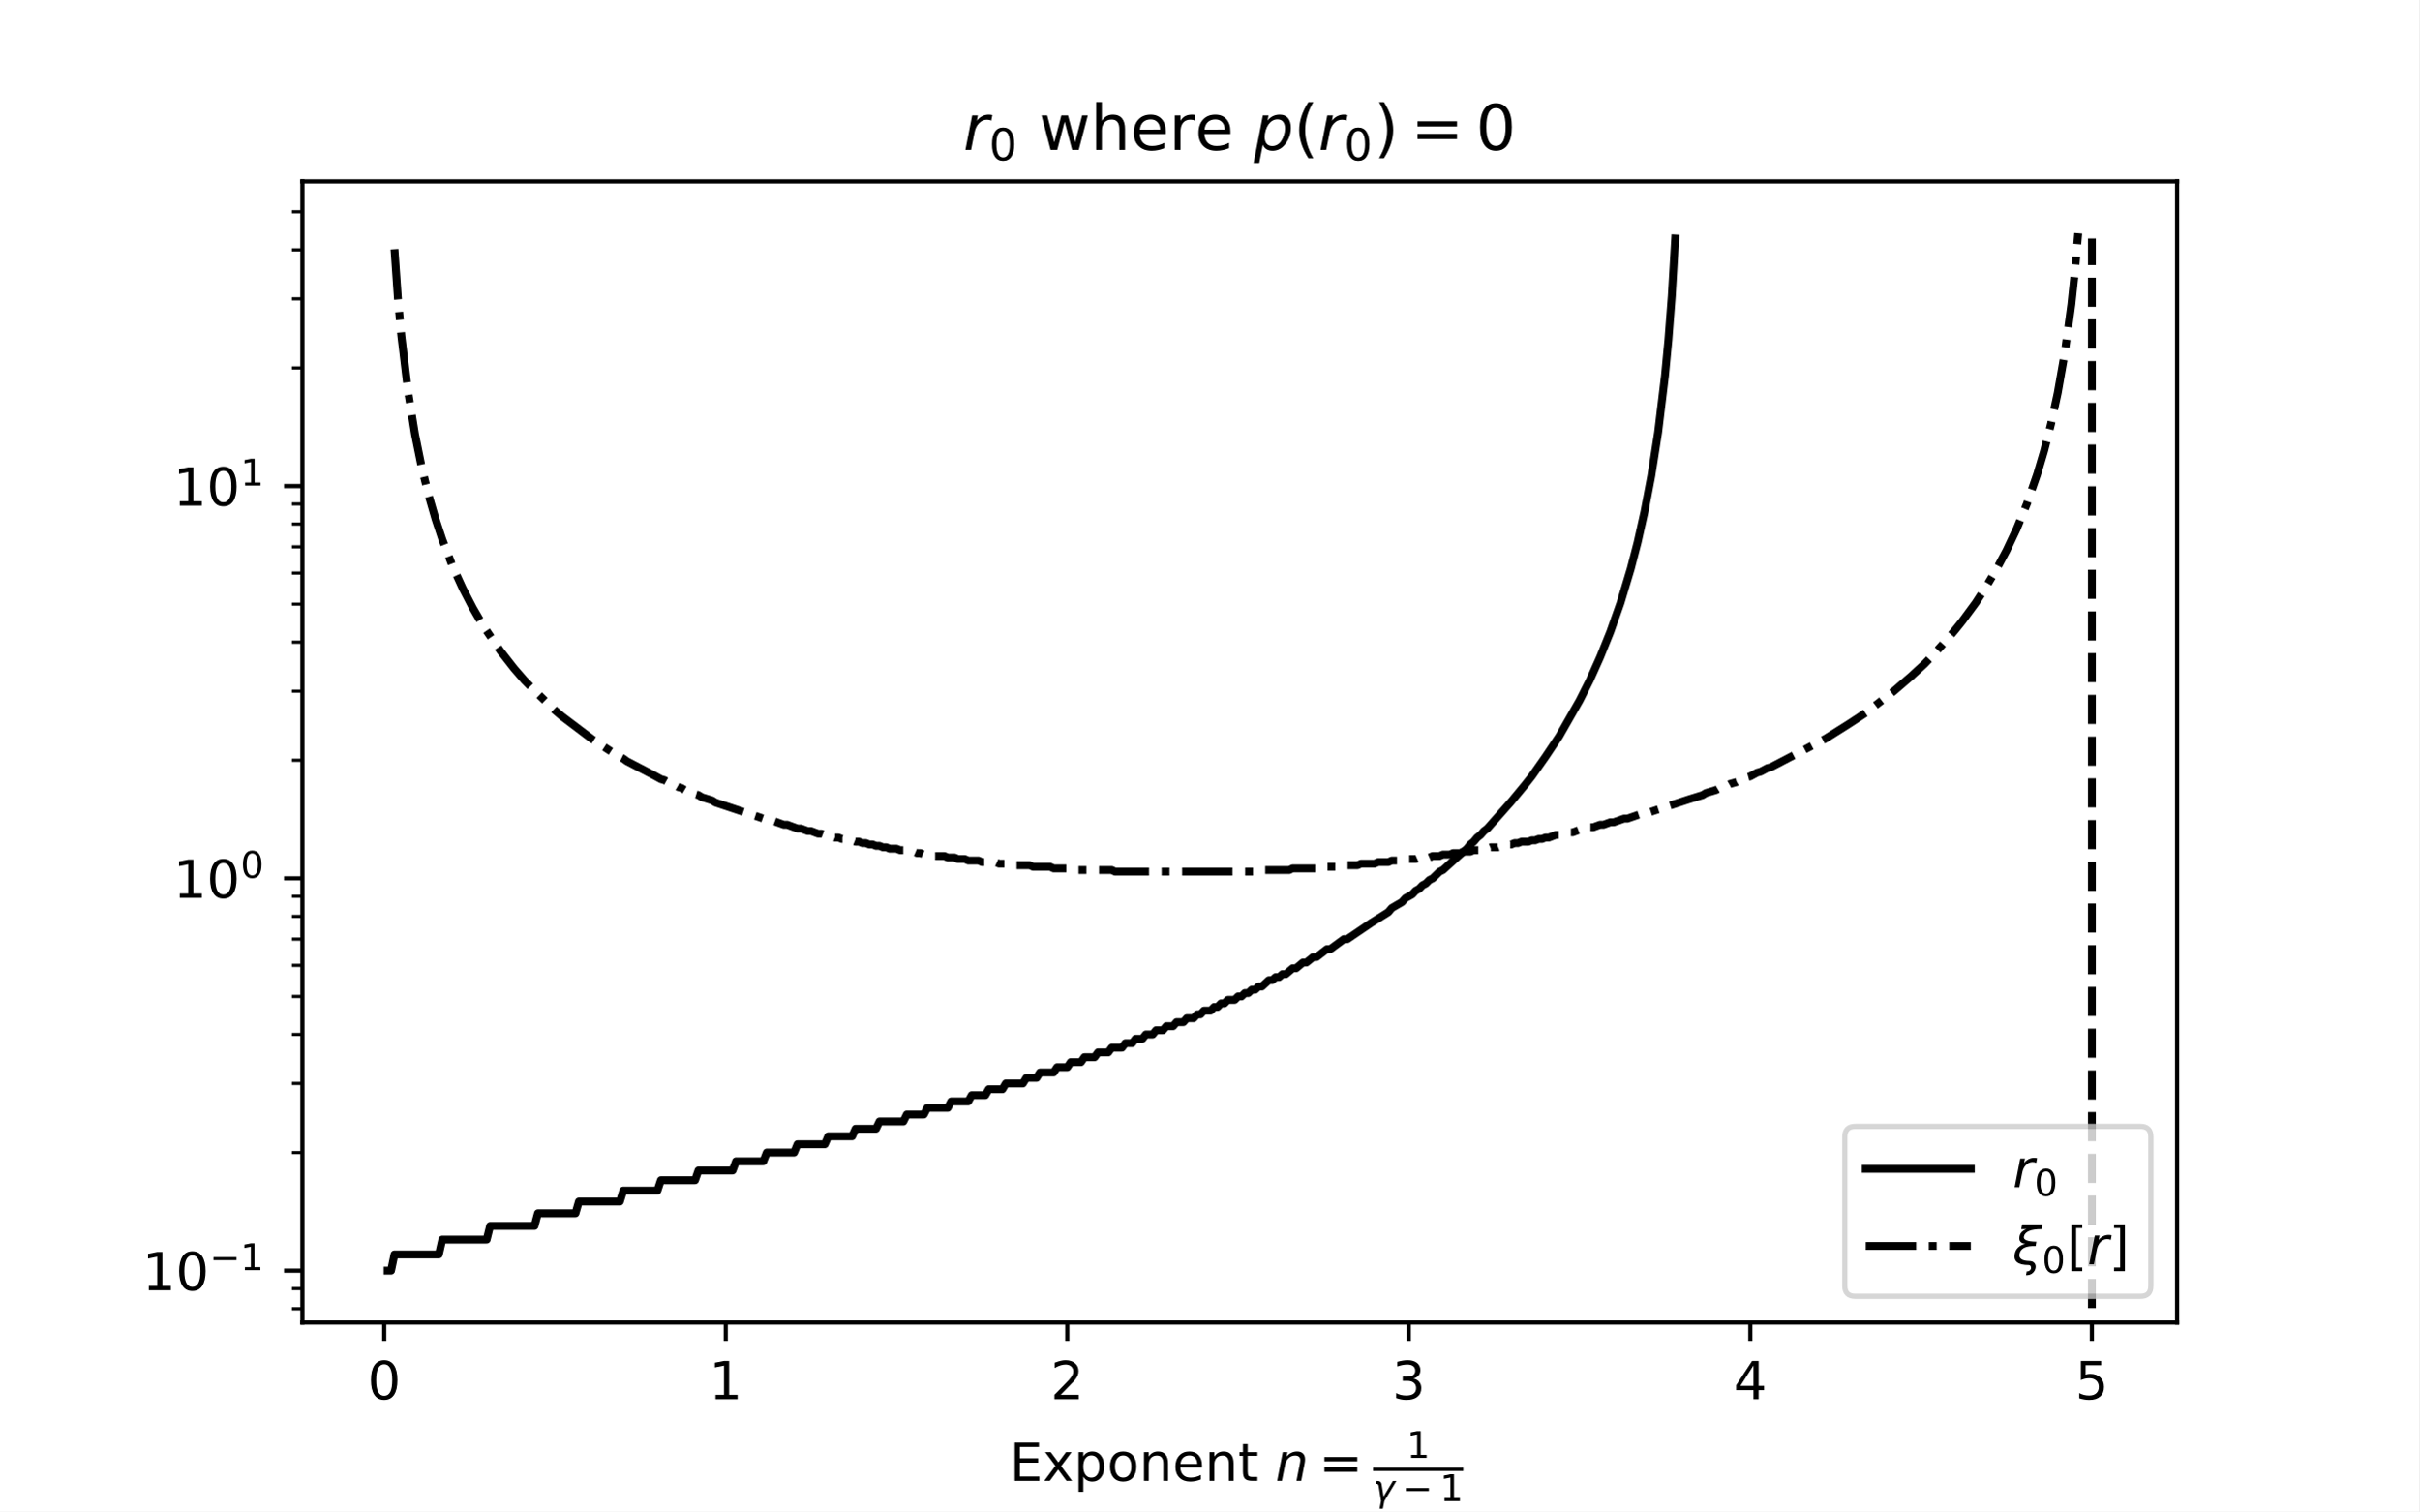
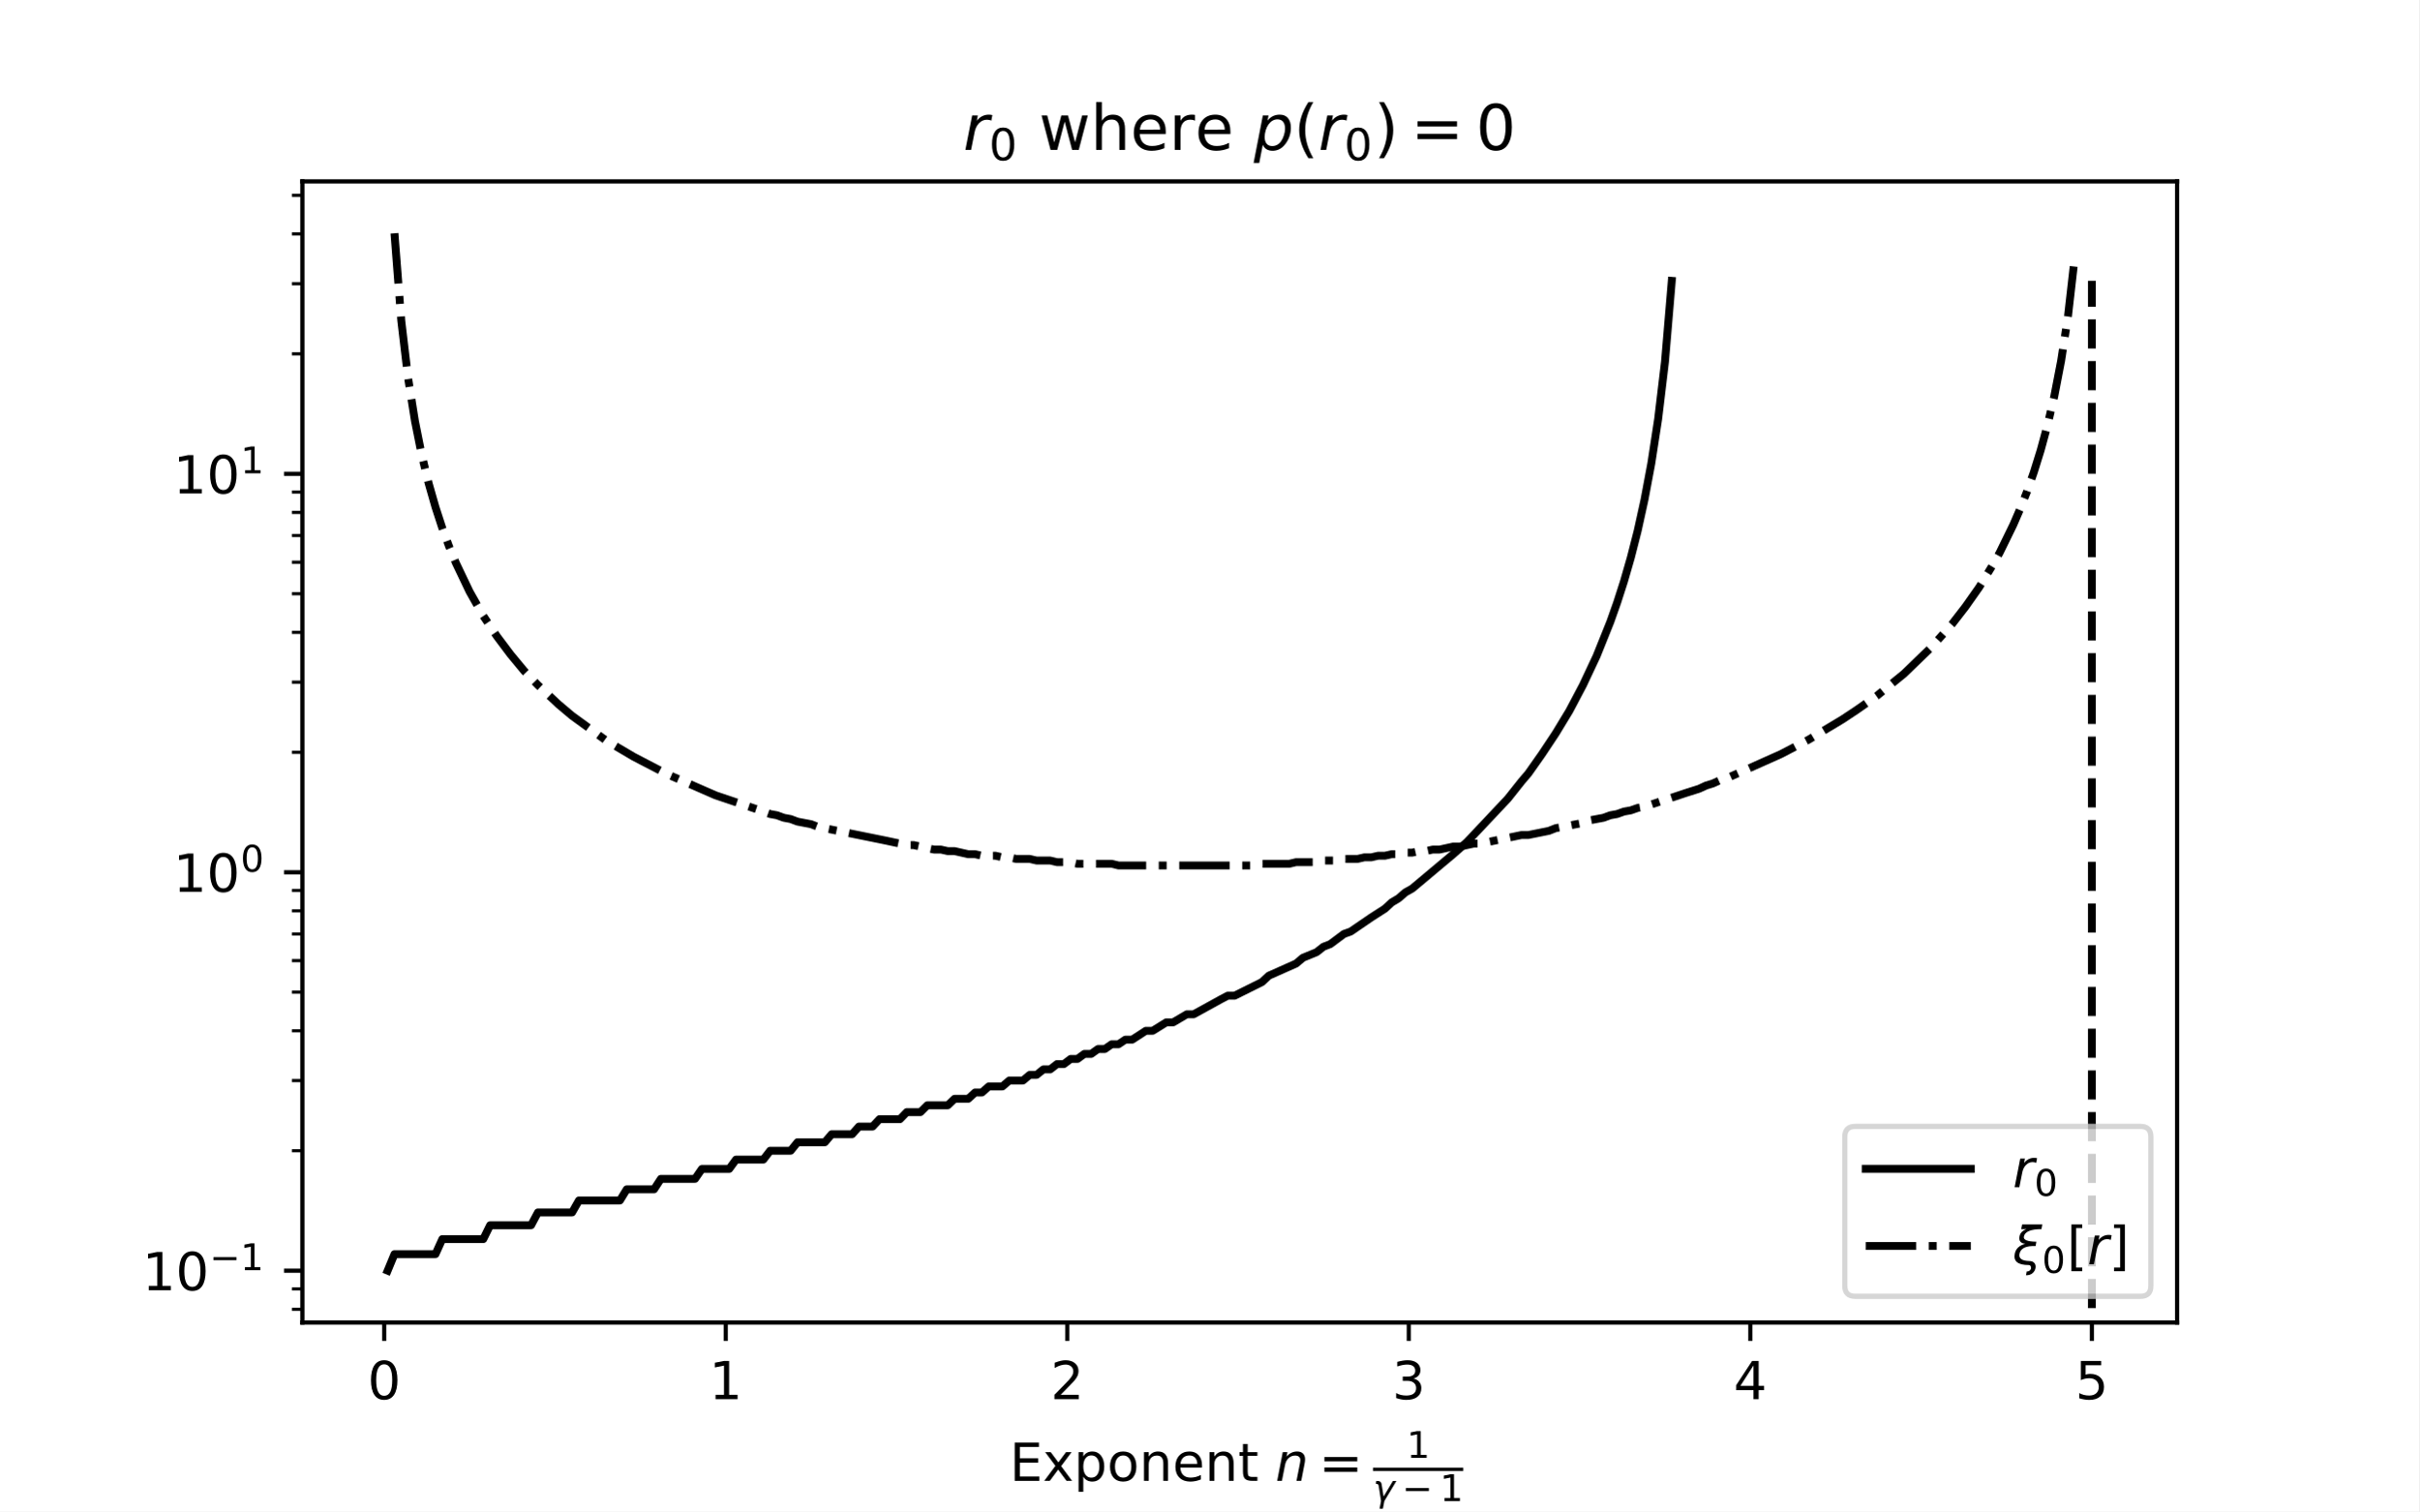
<svg xmlns="http://www.w3.org/2000/svg" xmlns:xlink="http://www.w3.org/1999/xlink" height="288pt" version="1.1" viewBox="0 0 460.8 288" width="460.8pt">
  <defs>
    <style type="text/css">*{stroke-linecap:butt;stroke-linejoin:round;}</style>
  </defs>
  <g id="figure_1">
    <g id="patch_1">
      <path d="M 0 288  L 460.8 288  L 460.8 0  L 0 0  z " style="fill:#ffffff;" />
    </g>
    <g id="axes_1">
      <g id="patch_2">
        <path d="M 57.6 252  L 414.72 252  L 414.72 34.56  L 57.6 34.56  z " style="fill:#ffffff;" />
      </g>
      <g id="matplotlib.axis_1">
        <g id="xtick_1">
          <g id="line2d_1">
            <defs>
-               <path d="M 0 0  L 0 3.5  " id="m51ac499d42" style="stroke:#000000;stroke-width:0.8;" />
+               <path d="M 0 0  L 0 3.5  " id="m068c77f879" style="stroke:#000000;stroke-width:0.8;" />
            </defs>
            <g>
-               <use style="stroke:#000000;stroke-width:0.8;" x="73.182" xlink:href="#m51ac499d42" y="252" />
+               <use style="stroke:#000000;stroke-width:0.8;" x="73.182" xlink:href="#m068c77f879" y="252" />
            </g>
          </g>
          <g id="text_1">
            <g transform="translate(70.00087 266.5984)scale(0.1 -0.1)">
              <defs>
                <path d="M 31.781 66.406  Q 24.172 66.406 20.328 58.906  Q 16.5 51.422 16.5 36.375  Q 16.5 21.391 20.328 13.891  Q 24.172 6.391 31.781 6.391  Q 39.453 6.391 43.281 13.891  Q 47.125 21.391 47.125 36.375  Q 47.125 51.422 43.281 58.906  Q 39.453 66.406 31.781 66.406  z M 31.781 74.219  Q 44.047 74.219 50.516 64.516  Q 56.984 54.828 56.984 36.375  Q 56.984 17.969 50.516 8.266  Q 44.047 -1.422 31.781 -1.422  Q 19.531 -1.422 13.062 8.266  Q 6.594 17.969 6.594 36.375  Q 6.594 54.828 13.062 64.516  Q 19.531 74.219 31.781 74.219  z " id="DejaVuSans-48" />
              </defs>
              <use xlink:href="#DejaVuSans-48" />
            </g>
          </g>
        </g>
        <g id="xtick_2">
          <g id="line2d_2">
            <g>
-               <use style="stroke:#000000;stroke-width:0.8;" x="138.243" xlink:href="#m51ac499d42" y="252" />
+               <use style="stroke:#000000;stroke-width:0.8;" x="138.243" xlink:href="#m068c77f879" y="252" />
            </g>
          </g>
          <g id="text_2">
            <g transform="translate(135.0619 266.5984)scale(0.1 -0.1)">
              <defs>
                <path d="M 12.406 8.297  L 28.516 8.297  L 28.516 63.922  L 10.984 60.406  L 10.984 69.391  L 28.422 72.906  L 38.281 72.906  L 38.281 8.297  L 54.391 8.297  L 54.391 0  L 12.406 0  z " id="DejaVuSans-49" />
              </defs>
              <use xlink:href="#DejaVuSans-49" />
            </g>
          </g>
        </g>
        <g id="xtick_3">
          <g id="line2d_3">
            <g>
-               <use style="stroke:#000000;stroke-width:0.8;" x="203.304" xlink:href="#m51ac499d42" y="252" />
+               <use style="stroke:#000000;stroke-width:0.8;" x="203.304" xlink:href="#m068c77f879" y="252" />
            </g>
          </g>
          <g id="text_3">
            <g transform="translate(200.1229 266.5984)scale(0.1 -0.1)">
              <defs>
                <path d="M 19.188 8.297  L 53.609 8.297  L 53.609 0  L 7.328 0  L 7.328 8.297  Q 12.938 14.109 22.625 23.891  Q 32.328 33.688 34.812 36.531  Q 39.547 41.844 41.422 45.531  Q 43.312 49.219 43.312 52.781  Q 43.312 58.594 39.234 62.25  Q 35.156 65.922 28.609 65.922  Q 23.969 65.922 18.812 64.312  Q 13.672 62.703 7.812 59.422  L 7.812 69.391  Q 13.766 71.781 18.938 73  Q 24.125 74.219 28.422 74.219  Q 39.75 74.219 46.484 68.547  Q 53.219 62.891 53.219 53.422  Q 53.219 48.922 51.531 44.891  Q 49.859 40.875 45.406 35.406  Q 44.188 33.984 37.641 27.219  Q 31.109 20.453 19.188 8.297  z " id="DejaVuSans-50" />
              </defs>
              <use xlink:href="#DejaVuSans-50" />
            </g>
          </g>
        </g>
        <g id="xtick_4">
          <g id="line2d_4">
            <g>
-               <use style="stroke:#000000;stroke-width:0.8;" x="268.365" xlink:href="#m51ac499d42" y="252" />
+               <use style="stroke:#000000;stroke-width:0.8;" x="268.365" xlink:href="#m068c77f879" y="252" />
            </g>
          </g>
          <g id="text_4">
            <g transform="translate(265.184 266.5984)scale(0.1 -0.1)">
              <defs>
                <path d="M 40.578 39.312  Q 47.656 37.797 51.625 33  Q 55.609 28.219 55.609 21.188  Q 55.609 10.406 48.188 4.484  Q 40.766 -1.422 27.094 -1.422  Q 22.516 -1.422 17.656 -0.516  Q 12.797 0.391 7.625 2.203  L 7.625 11.719  Q 11.719 9.328 16.594 8.109  Q 21.484 6.891 26.812 6.891  Q 36.078 6.891 40.938 10.547  Q 45.797 14.203 45.797 21.188  Q 45.797 27.641 41.281 31.266  Q 36.766 34.906 28.719 34.906  L 20.219 34.906  L 20.219 43.016  L 29.109 43.016  Q 36.375 43.016 40.234 45.922  Q 44.094 48.828 44.094 54.297  Q 44.094 59.906 40.109 62.906  Q 36.141 65.922 28.719 65.922  Q 24.656 65.922 20.016 65.031  Q 15.375 64.156 9.812 62.312  L 9.812 71.094  Q 15.438 72.656 20.344 73.438  Q 25.25 74.219 29.594 74.219  Q 40.828 74.219 47.359 69.109  Q 53.906 64.016 53.906 55.328  Q 53.906 49.266 50.438 45.094  Q 46.969 40.922 40.578 39.312  z " id="DejaVuSans-51" />
              </defs>
              <use xlink:href="#DejaVuSans-51" />
            </g>
          </g>
        </g>
        <g id="xtick_5">
          <g id="line2d_5">
            <g>
-               <use style="stroke:#000000;stroke-width:0.8;" x="333.426" xlink:href="#m51ac499d42" y="252" />
+               <use style="stroke:#000000;stroke-width:0.8;" x="333.426" xlink:href="#m068c77f879" y="252" />
            </g>
          </g>
          <g id="text_5">
            <g transform="translate(330.245 266.5984)scale(0.1 -0.1)">
              <defs>
                <path d="M 37.797 64.312  L 12.891 25.391  L 37.797 25.391  z M 35.203 72.906  L 47.609 72.906  L 47.609 25.391  L 58.016 25.391  L 58.016 17.188  L 47.609 17.188  L 47.609 0  L 37.797 0  L 37.797 17.188  L 4.891 17.188  L 4.891 26.703  z " id="DejaVuSans-52" />
              </defs>
              <use xlink:href="#DejaVuSans-52" />
            </g>
          </g>
        </g>
        <g id="xtick_6">
          <g id="line2d_6">
            <g>
-               <use style="stroke:#000000;stroke-width:0.8;" x="398.487" xlink:href="#m51ac499d42" y="252" />
+               <use style="stroke:#000000;stroke-width:0.8;" x="398.487" xlink:href="#m068c77f879" y="252" />
            </g>
          </g>
          <g id="text_6">
            <g transform="translate(395.306 266.5984)scale(0.1 -0.1)">
              <defs>
                <path d="M 10.797 72.906  L 49.516 72.906  L 49.516 64.594  L 19.828 64.594  L 19.828 46.734  Q 21.969 47.469 24.109 47.828  Q 26.266 48.188 28.422 48.188  Q 40.625 48.188 47.75 41.5  Q 54.891 34.812 54.891 23.391  Q 54.891 11.625 47.562 5.094  Q 40.234 -1.422 26.906 -1.422  Q 22.312 -1.422 17.547 -0.641  Q 12.797 0.141 7.719 1.703  L 7.719 11.625  Q 12.109 9.234 16.797 8.062  Q 21.484 6.891 26.703 6.891  Q 35.156 6.891 40.078 11.328  Q 45.016 15.766 45.016 23.391  Q 45.016 31 40.078 35.438  Q 35.156 39.891 26.703 39.891  Q 22.75 39.891 18.812 39.016  Q 14.891 38.141 10.797 36.281  z " id="DejaVuSans-53" />
              </defs>
              <use xlink:href="#DejaVuSans-53" />
            </g>
          </g>
        </g>
        <g id="text_7">
          <g transform="translate(192.31 282.1781)scale(0.1 -0.1)">
            <defs>
              <path d="M 9.812 72.906  L 55.906 72.906  L 55.906 64.594  L 19.672 64.594  L 19.672 43.016  L 54.391 43.016  L 54.391 34.719  L 19.672 34.719  L 19.672 8.297  L 56.781 8.297  L 56.781 0  L 9.812 0  z " id="DejaVuSans-69" />
              <path d="M 54.891 54.688  L 35.109 28.078  L 55.906 0  L 45.312 0  L 29.391 21.484  L 13.484 0  L 2.875 0  L 24.125 28.609  L 4.688 54.688  L 15.281 54.688  L 29.781 35.203  L 44.281 54.688  z " id="DejaVuSans-120" />
              <path d="M 18.109 8.203  L 18.109 -20.797  L 9.078 -20.797  L 9.078 54.688  L 18.109 54.688  L 18.109 46.391  Q 20.953 51.266 25.266 53.625  Q 29.594 56 35.594 56  Q 45.562 56 51.781 48.094  Q 58.016 40.188 58.016 27.297  Q 58.016 14.406 51.781 6.484  Q 45.562 -1.422 35.594 -1.422  Q 29.594 -1.422 25.266 0.953  Q 20.953 3.328 18.109 8.203  z M 48.688 27.297  Q 48.688 37.203 44.609 42.844  Q 40.531 48.484 33.406 48.484  Q 26.266 48.484 22.188 42.844  Q 18.109 37.203 18.109 27.297  Q 18.109 17.391 22.188 11.75  Q 26.266 6.109 33.406 6.109  Q 40.531 6.109 44.609 11.75  Q 48.688 17.391 48.688 27.297  z " id="DejaVuSans-112" />
              <path d="M 30.609 48.391  Q 23.391 48.391 19.188 42.75  Q 14.984 37.109 14.984 27.297  Q 14.984 17.484 19.156 11.844  Q 23.344 6.203 30.609 6.203  Q 37.797 6.203 41.984 11.859  Q 46.188 17.531 46.188 27.297  Q 46.188 37.016 41.984 42.703  Q 37.797 48.391 30.609 48.391  z M 30.609 56  Q 42.328 56 49.016 48.375  Q 55.719 40.766 55.719 27.297  Q 55.719 13.875 49.016 6.219  Q 42.328 -1.422 30.609 -1.422  Q 18.844 -1.422 12.172 6.219  Q 5.516 13.875 5.516 27.297  Q 5.516 40.766 12.172 48.375  Q 18.844 56 30.609 56  z " id="DejaVuSans-111" />
              <path d="M 54.891 33.016  L 54.891 0  L 45.906 0  L 45.906 32.719  Q 45.906 40.484 42.875 44.328  Q 39.844 48.188 33.797 48.188  Q 26.516 48.188 22.312 43.547  Q 18.109 38.922 18.109 30.906  L 18.109 0  L 9.078 0  L 9.078 54.688  L 18.109 54.688  L 18.109 46.188  Q 21.344 51.125 25.703 53.562  Q 30.078 56 35.797 56  Q 45.219 56 50.047 50.172  Q 54.891 44.344 54.891 33.016  z " id="DejaVuSans-110" />
              <path d="M 56.203 29.594  L 56.203 25.203  L 14.891 25.203  Q 15.484 15.922 20.484 11.062  Q 25.484 6.203 34.422 6.203  Q 39.594 6.203 44.453 7.469  Q 49.312 8.734 54.109 11.281  L 54.109 2.781  Q 49.266 0.734 44.188 -0.344  Q 39.109 -1.422 33.891 -1.422  Q 20.797 -1.422 13.156 6.188  Q 5.516 13.812 5.516 26.812  Q 5.516 40.234 12.766 48.109  Q 20.016 56 32.328 56  Q 43.359 56 49.781 48.891  Q 56.203 41.797 56.203 29.594  z M 47.219 32.234  Q 47.125 39.594 43.094 43.984  Q 39.062 48.391 32.422 48.391  Q 24.906 48.391 20.391 44.141  Q 15.875 39.891 15.188 32.172  z " id="DejaVuSans-101" />
              <path d="M 18.312 70.219  L 18.312 54.688  L 36.812 54.688  L 36.812 47.703  L 18.312 47.703  L 18.312 18.016  Q 18.312 11.328 20.141 9.422  Q 21.969 7.516 27.594 7.516  L 36.812 7.516  L 36.812 0  L 27.594 0  Q 17.188 0 13.234 3.875  Q 9.281 7.766 9.281 18.016  L 9.281 47.703  L 2.688 47.703  L 2.688 54.688  L 9.281 54.688  L 9.281 70.219  z " id="DejaVuSans-116" />
              <path id="DejaVuSans-32" />
              <path d="M 55.719 33.016  L 49.312 0  L 40.281 0  L 46.688 32.672  Q 47.125 34.969 47.359 36.719  Q 47.609 38.484 47.609 39.5  Q 47.609 43.609 45.016 45.891  Q 42.438 48.188 37.797 48.188  Q 30.562 48.188 25.344 43.375  Q 20.125 38.578 18.5 30.328  L 12.5 0  L 3.516 0  L 14.109 54.688  L 23.094 54.688  L 21.297 46.094  Q 25.047 50.828 30.312 53.406  Q 35.594 56 41.406 56  Q 48.641 56 52.609 52.094  Q 56.594 48.188 56.594 41.109  Q 56.594 39.359 56.375 37.359  Q 56.156 35.359 55.719 33.016  z " id="DejaVuSans-Oblique-110" />
              <path d="M 10.594 45.406  L 73.188 45.406  L 73.188 37.203  L 10.594 37.203  z M 10.594 25.484  L 73.188 25.484  L 73.188 17.188  L 10.594 17.188  z " id="DejaVuSans-61" />
              <path d="M 23.297 46.094  L 28.719 12.312  L 54 54.688  L 63.531 54.688  L 30.812 0  L 26.766 -20.797  L 17.781 -20.797  L 21.828 0  L 15.438 40.828  Q 14.453 46.969 9.812 46.969  L 7.422 46.969  L 8.891 54.688  L 12.312 54.688  Q 21.922 54.688 23.297 46.094  z " id="DejaVuSans-Oblique-947" />
              <path d="M 10.594 35.5  L 73.188 35.5  L 73.188 27.203  L 10.594 27.203  z " id="DejaVuSans-8722" />
            </defs>
            <use transform="translate(0 0.16875)" xlink:href="#DejaVuSans-69" />
            <use transform="translate(63.18359 0.16875)" xlink:href="#DejaVuSans-120" />
            <use transform="translate(122.3633 0.16875)" xlink:href="#DejaVuSans-112" />
            <use transform="translate(185.8398 0.16875)" xlink:href="#DejaVuSans-111" />
            <use transform="translate(247.0215 0.16875)" xlink:href="#DejaVuSans-110" />
            <use transform="translate(310.4004 0.16875)" xlink:href="#DejaVuSans-101" />
            <use transform="translate(371.9238 0.16875)" xlink:href="#DejaVuSans-110" />
            <use transform="translate(435.3027 0.16875)" xlink:href="#DejaVuSans-116" />
            <use transform="translate(474.5117 0.16875)" xlink:href="#DejaVuSans-32" />
            <use transform="translate(506.2988 0.16875)" xlink:href="#DejaVuSans-Oblique-110" />
            <use transform="translate(589.1602 0.16875)" xlink:href="#DejaVuSans-61" />
            <use transform="translate(756.4316 43.96563)scale(0.7)" xlink:href="#DejaVuSans-49" />
            <use transform="translate(692.4316 -38.31875)scale(0.7)" xlink:href="#DejaVuSans-Oblique-947" />
            <use transform="translate(747.4951 -38.31875)scale(0.7)" xlink:href="#DejaVuSans-8722" />
            <use transform="translate(819.7852 -38.31875)scale(0.7)" xlink:href="#DejaVuSans-49" />
            <path d="M 692.432 18.966  L 692.432 25.216  L 864.321 25.216  L 864.321 18.966  L 692.432 18.966  z " />
          </g>
        </g>
      </g>
      <g id="matplotlib.axis_2">
        <g id="ytick_1">
          <g id="line2d_7">
            <defs>
-               <path d="M 0 0  L -3.5 0  " id="m2c4967193f" style="stroke:#000000;stroke-width:0.8;" />
+               <path d="M 0 0  L -3.5 0  " id="mdf88b117e2" style="stroke:#000000;stroke-width:0.8;" />
            </defs>
            <g>
-               <use style="stroke:#000000;stroke-width:0.8;" x="57.6" xlink:href="#m2c4967193f" y="242.116" />
+               <use style="stroke:#000000;stroke-width:0.8;" x="57.6" xlink:href="#mdf88b117e2" y="242.116" />
            </g>
          </g>
          <g id="text_8">
            <g transform="translate(27.1 245.9156)scale(0.1 -0.1)">
              <use transform="translate(0 0.684375)" xlink:href="#DejaVuSans-49" />
              <use transform="translate(63.62305 0.684375)" xlink:href="#DejaVuSans-48" />
              <use transform="translate(128.2031 38.96563)scale(0.7)" xlink:href="#DejaVuSans-8722" />
              <use transform="translate(186.8555 38.96563)scale(0.7)" xlink:href="#DejaVuSans-49" />
            </g>
          </g>
        </g>
        <g id="ytick_2">
          <g id="line2d_8">
            <g>
-               <use style="stroke:#000000;stroke-width:0.8;" x="57.6" xlink:href="#m2c4967193f" y="167.36" />
+               <use style="stroke:#000000;stroke-width:0.8;" x="57.6" xlink:href="#mdf88b117e2" y="166.196" />
            </g>
          </g>
          <g id="text_9">
-             <g transform="translate(33 171.1597)scale(0.1 -0.1)">
+             <g transform="translate(33 169.9952)scale(0.1 -0.1)">
              <use transform="translate(0 0.765625)" xlink:href="#DejaVuSans-49" />
              <use transform="translate(63.62305 0.765625)" xlink:href="#DejaVuSans-48" />
              <use transform="translate(128.2031 39.04688)scale(0.7)" xlink:href="#DejaVuSans-48" />
            </g>
          </g>
        </g>
        <g id="ytick_3">
          <g id="line2d_9">
            <g>
-               <use style="stroke:#000000;stroke-width:0.8;" x="57.6" xlink:href="#m2c4967193f" y="92.605" />
+               <use style="stroke:#000000;stroke-width:0.8;" x="57.6" xlink:href="#mdf88b117e2" y="90.276" />
            </g>
          </g>
          <g id="text_10">
-             <g transform="translate(33 96.40373)scale(0.1 -0.1)">
+             <g transform="translate(33 94.07488)scale(0.1 -0.1)">
              <use transform="translate(0 0.684375)" xlink:href="#DejaVuSans-49" />
              <use transform="translate(63.62305 0.684375)" xlink:href="#DejaVuSans-48" />
              <use transform="translate(128.2031 38.96563)scale(0.7)" xlink:href="#DejaVuSans-49" />
            </g>
          </g>
        </g>
        <g id="ytick_4">
          <g id="line2d_10">
            <defs>
-               <path d="M 0 0  L -2 0  " id="mad44cad970" style="stroke:#000000;stroke-width:0.6;" />
+               <path d="M 0 0  L -2 0  " id="mcb68d85b87" style="stroke:#000000;stroke-width:0.6;" />
            </defs>
            <g>
-               <use style="stroke:#000000;stroke-width:0.6;" x="57.6" xlink:href="#mad44cad970" y="249.361" />
+               <use style="stroke:#000000;stroke-width:0.6;" x="57.6" xlink:href="#mcb68d85b87" y="249.474" />
            </g>
          </g>
        </g>
        <g id="ytick_5">
          <g id="line2d_11">
            <g>
-               <use style="stroke:#000000;stroke-width:0.6;" x="57.6" xlink:href="#mad44cad970" y="245.537" />
+               <use style="stroke:#000000;stroke-width:0.6;" x="57.6" xlink:href="#mcb68d85b87" y="245.59" />
            </g>
          </g>
        </g>
        <g id="ytick_6">
          <g id="line2d_12">
            <g>
-               <use style="stroke:#000000;stroke-width:0.6;" x="57.6" xlink:href="#mad44cad970" y="219.613" />
+               <use style="stroke:#000000;stroke-width:0.6;" x="57.6" xlink:href="#mcb68d85b87" y="219.262" />
            </g>
          </g>
        </g>
        <g id="ytick_7">
          <g id="line2d_13">
            <g>
-               <use style="stroke:#000000;stroke-width:0.6;" x="57.6" xlink:href="#mad44cad970" y="206.449" />
+               <use style="stroke:#000000;stroke-width:0.6;" x="57.6" xlink:href="#mcb68d85b87" y="205.893" />
            </g>
          </g>
        </g>
        <g id="ytick_8">
          <g id="line2d_14">
            <g>
-               <use style="stroke:#000000;stroke-width:0.6;" x="57.6" xlink:href="#mad44cad970" y="197.109" />
+               <use style="stroke:#000000;stroke-width:0.6;" x="57.6" xlink:href="#mcb68d85b87" y="196.408" />
            </g>
          </g>
        </g>
        <g id="ytick_9">
          <g id="line2d_15">
            <g>
-               <use style="stroke:#000000;stroke-width:0.6;" x="57.6" xlink:href="#mad44cad970" y="189.864" />
+               <use style="stroke:#000000;stroke-width:0.6;" x="57.6" xlink:href="#mcb68d85b87" y="189.05" />
            </g>
          </g>
        </g>
        <g id="ytick_10">
          <g id="line2d_16">
            <g>
-               <use style="stroke:#000000;stroke-width:0.6;" x="57.6" xlink:href="#mad44cad970" y="183.945" />
+               <use style="stroke:#000000;stroke-width:0.6;" x="57.6" xlink:href="#mcb68d85b87" y="183.039" />
            </g>
          </g>
        </g>
        <g id="ytick_11">
          <g id="line2d_17">
            <g>
-               <use style="stroke:#000000;stroke-width:0.6;" x="57.6" xlink:href="#mad44cad970" y="178.94" />
+               <use style="stroke:#000000;stroke-width:0.6;" x="57.6" xlink:href="#mcb68d85b87" y="177.956" />
            </g>
          </g>
        </g>
        <g id="ytick_12">
          <g id="line2d_18">
            <g>
-               <use style="stroke:#000000;stroke-width:0.6;" x="57.6" xlink:href="#mad44cad970" y="174.605" />
+               <use style="stroke:#000000;stroke-width:0.6;" x="57.6" xlink:href="#mcb68d85b87" y="173.553" />
            </g>
          </g>
        </g>
        <g id="ytick_13">
          <g id="line2d_19">
            <g>
-               <use style="stroke:#000000;stroke-width:0.6;" x="57.6" xlink:href="#mad44cad970" y="170.781" />
+               <use style="stroke:#000000;stroke-width:0.6;" x="57.6" xlink:href="#mcb68d85b87" y="169.67" />
            </g>
          </g>
        </g>
        <g id="ytick_14">
          <g id="line2d_20">
            <g>
-               <use style="stroke:#000000;stroke-width:0.6;" x="57.6" xlink:href="#mad44cad970" y="144.857" />
+               <use style="stroke:#000000;stroke-width:0.6;" x="57.6" xlink:href="#mcb68d85b87" y="143.342" />
            </g>
          </g>
        </g>
        <g id="ytick_15">
          <g id="line2d_21">
            <g>
-               <use style="stroke:#000000;stroke-width:0.6;" x="57.6" xlink:href="#mad44cad970" y="131.693" />
+               <use style="stroke:#000000;stroke-width:0.6;" x="57.6" xlink:href="#mcb68d85b87" y="129.973" />
            </g>
          </g>
        </g>
        <g id="ytick_16">
          <g id="line2d_22">
            <g>
-               <use style="stroke:#000000;stroke-width:0.6;" x="57.6" xlink:href="#mad44cad970" y="122.353" />
+               <use style="stroke:#000000;stroke-width:0.6;" x="57.6" xlink:href="#mcb68d85b87" y="120.487" />
            </g>
          </g>
        </g>
        <g id="ytick_17">
          <g id="line2d_23">
            <g>
-               <use style="stroke:#000000;stroke-width:0.6;" x="57.6" xlink:href="#mad44cad970" y="115.108" />
+               <use style="stroke:#000000;stroke-width:0.6;" x="57.6" xlink:href="#mcb68d85b87" y="113.13" />
            </g>
          </g>
        </g>
        <g id="ytick_18">
          <g id="line2d_24">
            <g>
-               <use style="stroke:#000000;stroke-width:0.6;" x="57.6" xlink:href="#mad44cad970" y="109.189" />
+               <use style="stroke:#000000;stroke-width:0.6;" x="57.6" xlink:href="#mcb68d85b87" y="107.118" />
            </g>
          </g>
        </g>
        <g id="ytick_19">
          <g id="line2d_25">
            <g>
-               <use style="stroke:#000000;stroke-width:0.6;" x="57.6" xlink:href="#mad44cad970" y="104.184" />
+               <use style="stroke:#000000;stroke-width:0.6;" x="57.6" xlink:href="#mcb68d85b87" y="102.036" />
            </g>
          </g>
        </g>
        <g id="ytick_20">
          <g id="line2d_26">
            <g>
-               <use style="stroke:#000000;stroke-width:0.6;" x="57.6" xlink:href="#mad44cad970" y="99.849" />
+               <use style="stroke:#000000;stroke-width:0.6;" x="57.6" xlink:href="#mcb68d85b87" y="97.633" />
            </g>
          </g>
        </g>
        <g id="ytick_21">
          <g id="line2d_27">
            <g>
-               <use style="stroke:#000000;stroke-width:0.6;" x="57.6" xlink:href="#mad44cad970" y="96.025" />
+               <use style="stroke:#000000;stroke-width:0.6;" x="57.6" xlink:href="#mcb68d85b87" y="93.75" />
            </g>
          </g>
        </g>
        <g id="ytick_22">
          <g id="line2d_28">
            <g>
-               <use style="stroke:#000000;stroke-width:0.6;" x="57.6" xlink:href="#mad44cad970" y="70.101" />
+               <use style="stroke:#000000;stroke-width:0.6;" x="57.6" xlink:href="#mcb68d85b87" y="67.421" />
            </g>
          </g>
        </g>
        <g id="ytick_23">
          <g id="line2d_29">
            <g>
-               <use style="stroke:#000000;stroke-width:0.6;" x="57.6" xlink:href="#mad44cad970" y="56.937" />
+               <use style="stroke:#000000;stroke-width:0.6;" x="57.6" xlink:href="#mcb68d85b87" y="54.052" />
            </g>
          </g>
        </g>
        <g id="ytick_24">
          <g id="line2d_30">
            <g>
-               <use style="stroke:#000000;stroke-width:0.6;" x="57.6" xlink:href="#mad44cad970" y="47.597" />
+               <use style="stroke:#000000;stroke-width:0.6;" x="57.6" xlink:href="#mcb68d85b87" y="44.567" />
            </g>
          </g>
        </g>
        <g id="ytick_25">
          <g id="line2d_31">
            <g>
-               <use style="stroke:#000000;stroke-width:0.6;" x="57.6" xlink:href="#mad44cad970" y="40.352" />
+               <use style="stroke:#000000;stroke-width:0.6;" x="57.6" xlink:href="#mcb68d85b87" y="37.21" />
            </g>
          </g>
        </g>
      </g>
      <g id="LineCollection_1">
-         <path clip-path="url(#p8090b22079)" d="M 398.487 289  L 398.487 45.438  " style="fill:none;stroke:#000000;stroke-dasharray:5.55,2.4;stroke-dashoffset:0;stroke-width:1.5;" />
+         <path clip-path="url(#p7d3e51b15d)" d="M 398.487 289  L 398.487 53.507  " style="fill:none;stroke:#000000;stroke-dasharray:5.55,2.4;stroke-dashoffset:0;stroke-width:1.5;" />
      </g>
      <g id="line2d_32">
-         <path clip-path="url(#p8090b22079)" d="M 73.833 242.116  L 74.483 242.116  L 75.134 239.022  L 83.592 239.022  L 84.242 236.197  L 92.7 236.197  L 93.351 233.598  L 101.809 233.598  L 102.46 231.192  L 109.616 231.192  L 110.267 228.952  L 118.074 228.952  L 118.725 226.857  L 125.231 226.857  L 125.882 224.889  L 132.388 224.889  L 133.038 223.033  L 139.544 223.033  L 140.195 221.278  L 145.4 221.278  L 146.05 219.613  L 151.255 219.613  L 151.906 218.029  L 157.111 218.029  L 157.761 216.518  L 162.316 216.518  L 162.966 215.075  L 166.87 215.075  L 167.521 213.693  L 172.075 213.693  L 172.725 212.368  L 175.979 212.368  L 176.629 211.095  L 180.533 211.095  L 181.183 209.869  L 184.436 209.869  L 185.087 208.689  L 187.69 208.689  L 188.34 207.549  L 190.943 207.549  L 191.593 206.449  L 194.846 206.449  L 195.497 205.384  L 197.449 205.384  L 198.099 204.353  L 200.702 204.353  L 201.352 203.354  L 203.304 203.354  L 203.955 202.385  L 205.907 202.385  L 206.557 201.444  L 208.509 201.444  L 209.16 200.529  L 211.112 200.529  L 211.762 199.64  L 213.714 199.64  L 214.365 198.774  L 215.666 198.774  L 216.316 197.931  L 217.618 197.931  L 218.268 197.109  L 219.569 197.109  L 220.22 196.307  L 221.521 196.307  L 222.172 195.525  L 223.473 195.525  L 224.124 194.761  L 225.425 194.761  L 226.076 194.014  L 227.377 194.014  L 228.027 193.285  L 228.678 193.285  L 229.329 192.571  L 230.63 192.571  L 231.28 191.873  L 231.931 191.873  L 232.582 191.19  L 233.232 191.19  L 233.883 190.52  L 235.184 190.52  L 235.835 189.864  L 236.485 189.864  L 237.136 189.221  L 237.787 189.221  L 238.437 188.591  L 239.088 188.591  L 239.738 187.972  L 240.389 187.972  L 241.69 186.77  L 242.341 186.77  L 242.991 186.185  L 243.642 186.185  L 244.293 185.61  L 244.943 185.61  L 246.244 184.491  L 246.895 184.491  L 248.196 183.408  L 248.847 183.408  L 250.148 182.361  L 250.799 182.361  L 252.751 180.851  L 253.401 180.851  L 256.004 178.94  L 256.654 178.94  L 261.208 175.846  L 264.462 173.803  L 265.112 173.021  L 267.064 171.882  L 267.715 171.144  L 269.016 170.422  L 269.666 169.717  L 270.317 169.369  L 270.968 168.686  L 271.618 168.349  L 272.269 167.687  L 272.919 167.36  L 274.221 166.087  L 274.871 165.776  L 278.124 162.823  L 279.426 161.713  L 280.076 160.905  L 280.727 160.377  L 281.377 159.6  L 282.028 159.093  L 282.679 158.347  L 283.329 157.859  L 287.884 152.716  L 290.486 149.565  L 291.787 147.919  L 294.39 144.214  L 296.992 140.319  L 300.896 133.472  L 302.848 129.597  L 304.799 125.237  L 306.751 120.385  L 308.703 114.85  L 310.655 108.335  L 311.956 103.315  L 313.257 97.501  L 314.559 90.682  L 315.86 82.36  L 317.161 71.613  L 317.812 64.796  L 318.462 56.4  L 319.113 45.438  L 319.113 45.438  " style="fill:none;stroke:#000000;stroke-linecap:square;stroke-width:1.5;" />
+         <path clip-path="url(#p7d3e51b15d)" d="M 73.833 242.116  L 75.134 238.974  L 82.941 238.974  L 84.242 236.105  L 92.05 236.105  L 93.351 233.466  L 101.158 233.466  L 102.46 231.022  L 108.966 231.022  L 110.267 228.747  L 118.074 228.747  L 119.375 226.62  L 124.58 226.62  L 125.882 224.621  L 132.388 224.621  L 133.689 222.736  L 138.894 222.736  L 140.195 220.953  L 145.4 220.953  L 146.701 219.262  L 150.605 219.262  L 151.906 217.653  L 157.111 217.653  L 158.412 216.12  L 162.316 216.12  L 163.617 214.654  L 166.219 214.654  L 167.521 213.251  L 171.424 213.251  L 172.725 211.905  L 175.328 211.905  L 176.629 210.611  L 180.533 210.611  L 181.834 209.367  L 184.436 209.367  L 185.738 208.168  L 187.039 208.168  L 188.34 207.011  L 190.943 207.011  L 192.244 205.893  L 194.846 205.893  L 196.147 204.812  L 197.449 204.812  L 198.75 203.765  L 200.051 203.765  L 201.352 202.751  L 202.654 202.751  L 203.955 201.766  L 205.256 201.766  L 206.557 200.811  L 207.858 200.811  L 209.16 199.882  L 210.461 199.882  L 211.762 198.978  L 213.063 198.978  L 214.365 198.099  L 215.666 198.099  L 218.268 196.408  L 219.569 196.408  L 222.172 194.799  L 223.473 194.799  L 226.076 193.265  L 227.377 193.265  L 232.582 190.396  L 233.883 189.716  L 235.184 189.716  L 240.389 187.129  L 241.69 185.908  L 246.895 183.593  L 248.196 182.494  L 250.799 181.43  L 252.1 180.4  L 253.401 179.896  L 256.004 177.956  L 257.305 177.489  L 261.208 174.814  L 263.811 173.144  L 265.112 171.945  L 266.413 171.169  L 267.715 170.038  L 269.016 169.306  L 276.823 162.755  L 279.426 160.46  L 287.233 152.174  L 289.835 148.895  L 291.137 147.37  L 293.739 143.673  L 296.341 139.753  L 298.944 135.461  L 301.546 130.527  L 304.149 124.985  L 306.751 118.489  L 308.052 114.821  L 309.354 110.776  L 310.655 106.251  L 311.956 101.153  L 313.257 95.249  L 314.559 88.323  L 315.86 79.872  L 317.161 68.957  L 318.462 53.507  L 318.462 53.507  " style="fill:none;stroke:#000000;stroke-linecap:square;stroke-width:1.5;" />
      </g>
      <g id="line2d_33">
-         <path clip-path="url(#p8090b22079)" d="M 75.134 47.475  L 75.785 56.743  L 76.435 63.912  L 77.736 74.697  L 79.038 82.717  L 80.339 89.1  L 81.64 94.372  L 82.941 98.85  L 84.242 102.777  L 86.194 107.864  L 88.146 112.132  L 90.098 115.897  L 92.05 119.259  L 95.303 124.018  L 97.905 127.344  L 99.857 129.597  L 101.809 131.585  L 105.713 135.355  L 107.014 136.464  L 112.869 140.889  L 116.773 143.428  L 117.424 143.74  L 118.074 144.214  L 118.725 144.534  L 119.375 145.019  L 124.58 147.741  L 125.882 148.458  L 126.532 148.64  L 127.833 149.378  L 128.484 149.565  L 129.135 149.943  L 129.785 150.133  L 130.436 150.517  L 131.086 150.711  L 131.737 151.102  L 133.038 151.498  L 133.689 151.899  L 135.641 152.51  L 136.291 152.923  L 144.749 155.748  L 146.701 156.437  L 147.352 156.437  L 149.304 157.14  L 149.954 157.14  L 151.906 157.859  L 152.557 157.859  L 153.858 158.347  L 154.508 158.347  L 155.81 158.842  L 156.46 158.842  L 157.761 159.346  L 158.412 159.346  L 159.063 159.6  L 159.713 159.6  L 160.364 159.857  L 161.015 159.857  L 161.665 160.116  L 162.316 160.116  L 162.966 160.377  L 163.617 160.377  L 164.268 160.639  L 164.918 160.639  L 165.569 160.905  L 166.219 160.905  L 166.87 161.172  L 167.521 161.172  L 168.171 161.441  L 168.822 161.441  L 169.472 161.713  L 170.774 161.713  L 171.424 161.987  L 172.075 161.987  L 172.725 162.263  L 174.027 162.263  L 174.677 162.542  L 175.328 162.542  L 175.979 162.823  L 177.28 162.823  L 177.93 163.106  L 179.882 163.106  L 180.533 163.393  L 181.834 163.393  L 182.485 163.681  L 183.786 163.681  L 184.436 163.972  L 186.388 163.972  L 187.039 164.266  L 189.641 164.266  L 190.292 164.563  L 192.244 164.563  L 192.894 164.862  L 196.147 164.862  L 196.798 165.164  L 200.051 165.164  L 200.702 165.469  L 204.605 165.469  L 205.256 165.776  L 211.762 165.776  L 212.413 166.087  L 239.088 166.087  L 239.738 165.776  L 245.594 165.776  L 246.244 165.469  L 250.799 165.469  L 251.449 165.164  L 254.702 165.164  L 255.353 164.862  L 258.606 164.862  L 259.257 164.563  L 261.859 164.563  L 262.51 164.266  L 264.462 164.266  L 265.112 163.972  L 267.064 163.972  L 267.715 163.681  L 269.666 163.681  L 270.317 163.393  L 272.269 163.393  L 272.919 163.106  L 274.221 163.106  L 274.871 162.823  L 276.173 162.823  L 276.823 162.542  L 278.124 162.542  L 278.775 162.263  L 280.076 162.263  L 280.727 161.987  L 282.028 161.987  L 282.679 161.713  L 283.329 161.713  L 283.98 161.441  L 285.281 161.441  L 285.932 161.172  L 286.582 161.172  L 287.233 160.905  L 287.884 160.905  L 288.534 160.639  L 289.185 160.639  L 289.835 160.377  L 291.137 160.377  L 291.787 160.116  L 292.438 160.116  L 293.088 159.857  L 293.739 159.857  L 294.39 159.6  L 295.04 159.6  L 296.341 159.093  L 296.992 159.093  L 297.643 158.842  L 298.293 158.842  L 298.944 158.594  L 299.595 158.594  L 300.896 158.102  L 301.546 158.102  L 302.848 157.617  L 303.498 157.617  L 304.799 157.14  L 305.45 157.14  L 306.751 156.669  L 307.402 156.669  L 309.354 155.976  L 310.004 155.976  L 312.607 155.074  L 313.257 155.074  L 321.715 152.305  L 324.318 151.498  L 324.968 151.102  L 326.92 150.517  L 327.571 150.133  L 328.872 149.753  L 329.523 149.378  L 330.824 149.007  L 331.474 148.64  L 332.125 148.458  L 332.776 148.097  L 333.426 147.919  L 334.727 147.213  L 335.378 147.039  L 336.679 146.352  L 337.33 146.182  L 347.74 140.745  L 352.294 137.873  L 354.246 136.589  L 355.547 135.72  L 360.752 131.693  L 364.005 128.895  L 366.607 126.503  L 368.559 124.448  L 371.162 121.551  L 372.463 120.005  L 373.764 118.385  L 376.367 114.85  L 378.318 111.837  L 380.27 108.546  L 382.222 104.888  L 384.174 100.754  L 386.126 95.953  L 388.078 90.317  L 389.379 85.936  L 390.68 80.879  L 391.981 74.866  L 393.282 67.497  L 394.584 57.97  L 395.234 51.895  L 395.885 44.444  L 395.885 44.444  " style="fill:none;stroke:#000000;stroke-dasharray:9.6,2.4,1.5,2.4;stroke-dashoffset:0;stroke-width:1.5;" />
+         <path clip-path="url(#p7d3e51b15d)" d="M 75.134 44.444  L 76.435 61.136  L 77.736 72.089  L 79.038 80.234  L 80.339 86.716  L 81.64 92.071  L 82.941 96.619  L 84.242 100.607  L 85.544 104.126  L 86.845 107.284  L 89.447 112.737  L 92.05 117.345  L 94.652 121.238  L 97.255 124.702  L 99.857 127.845  L 102.46 130.527  L 106.363 134.188  L 108.966 136.382  L 115.472 141.111  L 120.677 144.176  L 127.183 147.557  L 136.291 151.534  L 144.099 154.173  L 146.701 155.102  L 148.002 155.338  L 149.304 155.816  L 150.605 156.058  L 151.906 156.546  L 154.508 157.042  L 155.81 157.545  L 168.822 160.185  L 172.725 161.019  L 174.027 161.019  L 177.93 161.876  L 179.232 161.876  L 180.533 162.166  L 181.834 162.166  L 184.436 162.755  L 185.738 162.755  L 187.039 163.053  L 189.641 163.053  L 190.943 163.355  L 192.244 163.355  L 193.545 163.658  L 196.147 163.658  L 197.449 163.965  L 200.051 163.965  L 201.352 164.275  L 203.955 164.275  L 205.256 164.587  L 211.762 164.587  L 213.063 164.903  L 239.088 164.903  L 240.389 164.587  L 245.594 164.587  L 246.895 164.275  L 250.799 164.275  L 252.1 163.965  L 254.702 163.965  L 256.004 163.658  L 258.606 163.658  L 259.907 163.355  L 261.208 163.355  L 262.51 163.053  L 263.811 163.053  L 265.112 162.755  L 266.413 162.755  L 267.715 162.459  L 269.016 162.459  L 270.317 162.166  L 271.618 162.166  L 272.919 161.876  L 274.221 161.876  L 276.823 161.302  L 278.124 161.302  L 280.727 160.739  L 282.028 160.739  L 289.835 159.103  L 291.137 159.103  L 295.04 158.315  L 296.341 157.8  L 301.546 156.793  L 302.848 156.301  L 305.45 155.816  L 306.751 155.338  L 308.052 155.102  L 309.354 154.634  L 310.655 154.403  L 311.956 153.945  L 313.257 153.718  L 321.065 151.114  L 323.667 150.29  L 324.968 149.685  L 326.27 149.287  L 327.571 148.7  L 328.872 148.315  L 339.282 143.673  L 344.487 140.957  L 350.993 137.057  L 353.595 135.331  L 357.499 132.603  L 362.704 128.364  L 367.909 123.326  L 371.812 118.957  L 374.415 115.594  L 377.017 111.9  L 379.62 107.617  L 380.921 105.301  L 383.523 99.982  L 384.824 96.98  L 386.126 93.676  L 387.427 89.98  L 388.728 85.811  L 390.029 81.047  L 391.331 75.466  L 392.632 68.733  L 393.933 60.289  L 395.234 48.932  L 395.234 48.932  " style="fill:none;stroke:#000000;stroke-dasharray:9.6,2.4,1.5,2.4;stroke-dashoffset:0;stroke-width:1.5;" />
      </g>
      <g id="patch_3">
        <path d="M 57.6 252  L 57.6 34.56  " style="fill:none;stroke:#000000;stroke-linecap:square;stroke-linejoin:miter;stroke-width:0.8;" />
      </g>
      <g id="patch_4">
        <path d="M 414.72 252  L 414.72 34.56  " style="fill:none;stroke:#000000;stroke-linecap:square;stroke-linejoin:miter;stroke-width:0.8;" />
      </g>
      <g id="patch_5">
        <path d="M 57.6 252  L 414.72 252  " style="fill:none;stroke:#000000;stroke-linecap:square;stroke-linejoin:miter;stroke-width:0.8;" />
      </g>
      <g id="patch_6">
        <path d="M 57.6 34.56  L 414.72 34.56  " style="fill:none;stroke:#000000;stroke-linecap:square;stroke-linejoin:miter;stroke-width:0.8;" />
      </g>
      <g id="text_11">
        <g transform="translate(183.48 28.56)scale(0.12 -0.12)">
          <defs>
            <path d="M 44.578 46.391  Q 43.219 47.125 41.453 47.516  Q 39.703 47.906 37.703 47.906  Q 30.516 47.906 25.141 42.453  Q 19.781 37.016 18.016 27.875  L 12.5 0  L 3.516 0  L 14.203 54.688  L 23.188 54.688  L 21.484 46.188  Q 25.047 50.922 30 53.453  Q 34.969 56 40.578 56  Q 42.047 56 43.453 55.828  Q 44.875 55.672 46.297 55.281  z " id="DejaVuSans-Oblique-114" />
            <path d="M 4.203 54.688  L 13.188 54.688  L 24.422 12.016  L 35.594 54.688  L 46.188 54.688  L 57.422 12.016  L 68.609 54.688  L 77.594 54.688  L 63.281 0  L 52.688 0  L 40.922 44.828  L 29.109 0  L 18.5 0  z " id="DejaVuSans-119" />
            <path d="M 54.891 33.016  L 54.891 0  L 45.906 0  L 45.906 32.719  Q 45.906 40.484 42.875 44.328  Q 39.844 48.188 33.797 48.188  Q 26.516 48.188 22.312 43.547  Q 18.109 38.922 18.109 30.906  L 18.109 0  L 9.078 0  L 9.078 75.984  L 18.109 75.984  L 18.109 46.188  Q 21.344 51.125 25.703 53.562  Q 30.078 56 35.797 56  Q 45.219 56 50.047 50.172  Q 54.891 44.344 54.891 33.016  z " id="DejaVuSans-104" />
            <path d="M 41.109 46.297  Q 39.594 47.172 37.812 47.578  Q 36.031 48 33.891 48  Q 26.266 48 22.188 43.047  Q 18.109 38.094 18.109 28.812  L 18.109 0  L 9.078 0  L 9.078 54.688  L 18.109 54.688  L 18.109 46.188  Q 20.953 51.172 25.484 53.578  Q 30.031 56 36.531 56  Q 37.453 56 38.578 55.875  Q 39.703 55.766 41.062 55.516  z " id="DejaVuSans-114" />
            <path d="M 49.609 33.688  Q 49.609 40.875 46.484 44.672  Q 43.359 48.484 37.5 48.484  Q 33.5 48.484 29.859 46.438  Q 26.219 44.391 23.391 40.484  Q 20.609 36.625 18.938 31.156  Q 17.281 25.688 17.281 20.312  Q 17.281 13.484 20.406 9.797  Q 23.531 6.109 29.297 6.109  Q 33.547 6.109 37.188 8.109  Q 40.828 10.109 43.406 13.922  Q 46.188 17.922 47.891 23.344  Q 49.609 28.766 49.609 33.688  z M 21.781 46.391  Q 25.391 51.125 30.297 53.562  Q 35.203 56 41.219 56  Q 49.609 56 54.25 50.5  Q 58.891 45.016 58.891 35.109  Q 58.891 27 56 19.656  Q 53.125 12.312 47.703 6.5  Q 44.094 2.641 39.547 0.609  Q 35.016 -1.422 29.984 -1.422  Q 24.172 -1.422 20.219 1  Q 16.266 3.422 14.312 8.203  L 8.688 -20.797  L -0.297 -20.797  L 14.406 54.688  L 23.391 54.688  z " id="DejaVuSans-Oblique-112" />
            <path d="M 31 75.875  Q 24.469 64.656 21.281 53.656  Q 18.109 42.672 18.109 31.391  Q 18.109 20.125 21.312 9.062  Q 24.516 -2 31 -13.188  L 23.188 -13.188  Q 15.875 -1.703 12.234 9.375  Q 8.594 20.453 8.594 31.391  Q 8.594 42.281 12.203 53.312  Q 15.828 64.359 23.188 75.875  z " id="DejaVuSans-40" />
            <path d="M 8.016 75.875  L 15.828 75.875  Q 23.141 64.359 26.781 53.312  Q 30.422 42.281 30.422 31.391  Q 30.422 20.453 26.781 9.375  Q 23.141 -1.703 15.828 -13.188  L 8.016 -13.188  Q 14.5 -2 17.703 9.062  Q 20.906 20.125 20.906 31.391  Q 20.906 42.672 17.703 53.656  Q 14.5 64.656 8.016 75.875  z " id="DejaVuSans-41" />
          </defs>
          <use transform="translate(0 0.015625)" xlink:href="#DejaVuSans-Oblique-114" />
          <use transform="translate(41.11328 -16.39062)scale(0.7)" xlink:href="#DejaVuSans-48" />
          <use transform="translate(88.38379 0.015625)" xlink:href="#DejaVuSans-32" />
          <use transform="translate(120.1709 0.015625)" xlink:href="#DejaVuSans-119" />
          <use transform="translate(201.958 0.015625)" xlink:href="#DejaVuSans-104" />
          <use transform="translate(265.3369 0.015625)" xlink:href="#DejaVuSans-101" />
          <use transform="translate(326.8604 0.015625)" xlink:href="#DejaVuSans-114" />
          <use transform="translate(367.9736 0.015625)" xlink:href="#DejaVuSans-101" />
          <use transform="translate(429.4971 0.015625)" xlink:href="#DejaVuSans-32" />
          <use transform="translate(461.2842 0.015625)" xlink:href="#DejaVuSans-Oblique-112" />
          <use transform="translate(524.7607 0.015625)" xlink:href="#DejaVuSans-40" />
          <use transform="translate(563.7744 0.015625)" xlink:href="#DejaVuSans-Oblique-114" />
          <use transform="translate(604.8877 -16.39062)scale(0.7)" xlink:href="#DejaVuSans-48" />
          <use transform="translate(652.1582 0.015625)" xlink:href="#DejaVuSans-41" />
          <use transform="translate(710.6543 0.015625)" xlink:href="#DejaVuSans-61" />
          <use transform="translate(813.9258 0.015625)" xlink:href="#DejaVuSans-48" />
        </g>
      </g>
      <g id="legend_1">
        <g id="patch_7">
          <path d="M 353.42 247  L 407.72 247  Q 409.72 247 409.72 245  L 409.72 216.622  Q 409.72 214.622 407.72 214.622  L 353.42 214.622  Q 351.42 214.622 351.42 216.622  L 351.42 245  Q 351.42 247 353.42 247  z " style="fill:#ffffff;opacity:0.8;stroke:#cccccc;stroke-linejoin:miter;" />
        </g>
        <g id="line2d_34">
          <path d="M 355.42 222.72  L 375.42 222.72  " style="fill:none;stroke:#000000;stroke-linecap:square;stroke-width:1.5;" />
        </g>
        <g id="line2d_35" />
        <g id="text_12">
          <g transform="translate(383.42 226.2203)scale(0.1 -0.1)">
            <use xlink:href="#DejaVuSans-Oblique-114" />
            <use transform="translate(41.11328 -16.40625)scale(0.7)" xlink:href="#DejaVuSans-48" />
          </g>
        </g>
        <g id="line2d_36">
          <path d="M 355.42 237.4  L 375.42 237.4  " style="fill:none;stroke:#000000;stroke-dasharray:9.6,2.4,1.5,2.4;stroke-dashoffset:0;stroke-width:1.5;" />
        </g>
        <g id="line2d_37" />
        <g id="text_13">
          <g transform="translate(383.42 240.9)scale(0.1 -0.1)">
            <defs>
              <path d="M 31.5 6.203  Q 37.938 6.156 41.062 2.484  Q 44.438 -1.375 43.312 -7.234  Q 42.188 -12.844 37.844 -16.75  Q 33.109 -21 25.141 -21  Q 25.875 -17.328 26.562 -13.625  Q 29.891 -13.875 32.375 -11.719  Q 34.281 -10.016 34.625 -8.203  Q 35.109 -5.609 33.984 -3.469  Q 32.812 -1.422 30.031 -1.422  Q -0.391 -1.422 3.766 19.922  Q 6.594 34.578 23.688 38.875  Q 10.359 40.625 12.844 53.328  Q 14.703 62.938 26.219 66.938  L 16.062 66.938  L 17.828 75.984  L 56.344 75.984  L 54.594 66.938  Q 23.875 66.938 21.094 52.734  Q 19.281 43.406 45.016 42.969  L 43.406 34.672  Q 15.766 35.75 12.797 19.922  Q 10.297 6.688 31.5 6.203  z " id="DejaVuSans-Oblique-958" />
              <path d="M 8.594 75.984  L 29.297 75.984  L 29.297 69  L 17.578 69  L 17.578 -6.203  L 29.297 -6.203  L 29.297 -13.188  L 8.594 -13.188  z " id="DejaVuSans-91" />
              <path d="M 30.422 75.984  L 30.422 -13.188  L 9.719 -13.188  L 9.719 -6.203  L 21.391 -6.203  L 21.391 69  L 9.719 69  L 9.719 75.984  z " id="DejaVuSans-93" />
            </defs>
            <use transform="translate(0 0.015625)" xlink:href="#DejaVuSans-Oblique-958" />
            <use transform="translate(55.76172 -16.39062)scale(0.7)" xlink:href="#DejaVuSans-48" />
            <use transform="translate(103.0322 0.015625)" xlink:href="#DejaVuSans-91" />
            <use transform="translate(142.0459 0.015625)" xlink:href="#DejaVuSans-Oblique-114" />
            <use transform="translate(183.1592 0.015625)" xlink:href="#DejaVuSans-93" />
          </g>
        </g>
      </g>
    </g>
  </g>
  <defs>
-     <clipPath id="p8090b22079">
+     <clipPath id="p7d3e51b15d">
      <rect height="217.44" width="357.12" x="57.6" y="34.56" />
    </clipPath>
  </defs>
</svg>
